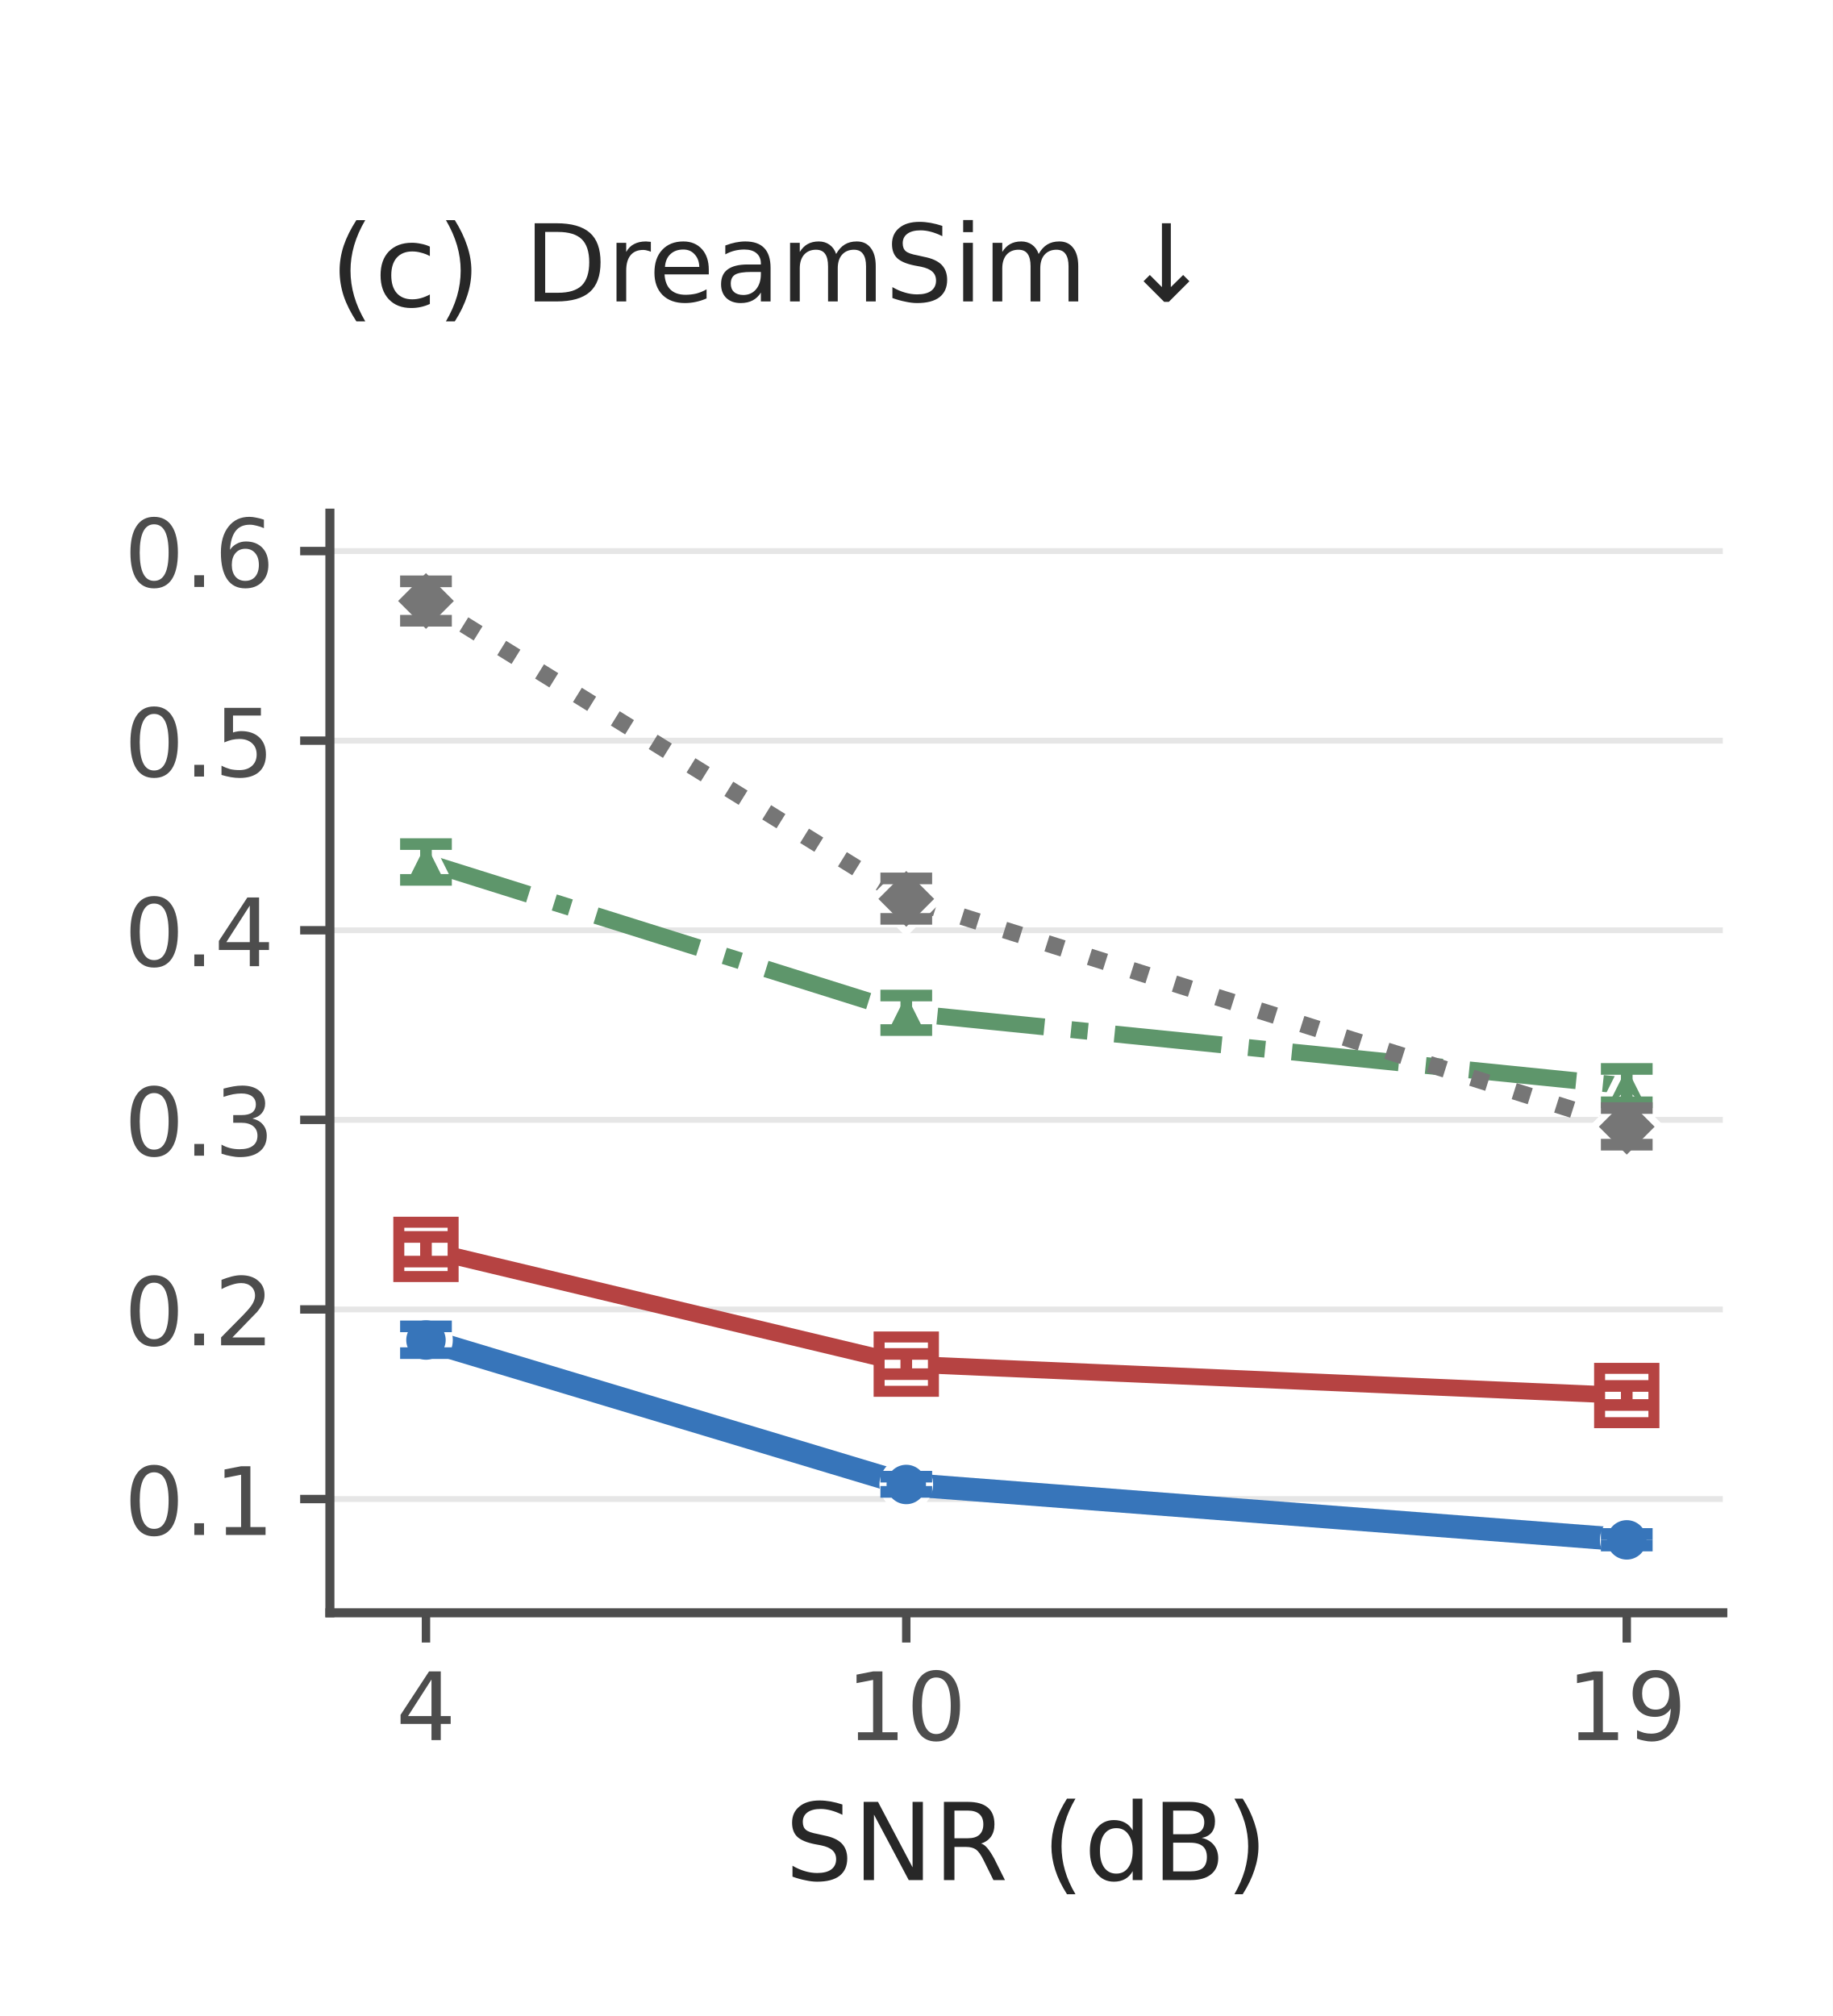
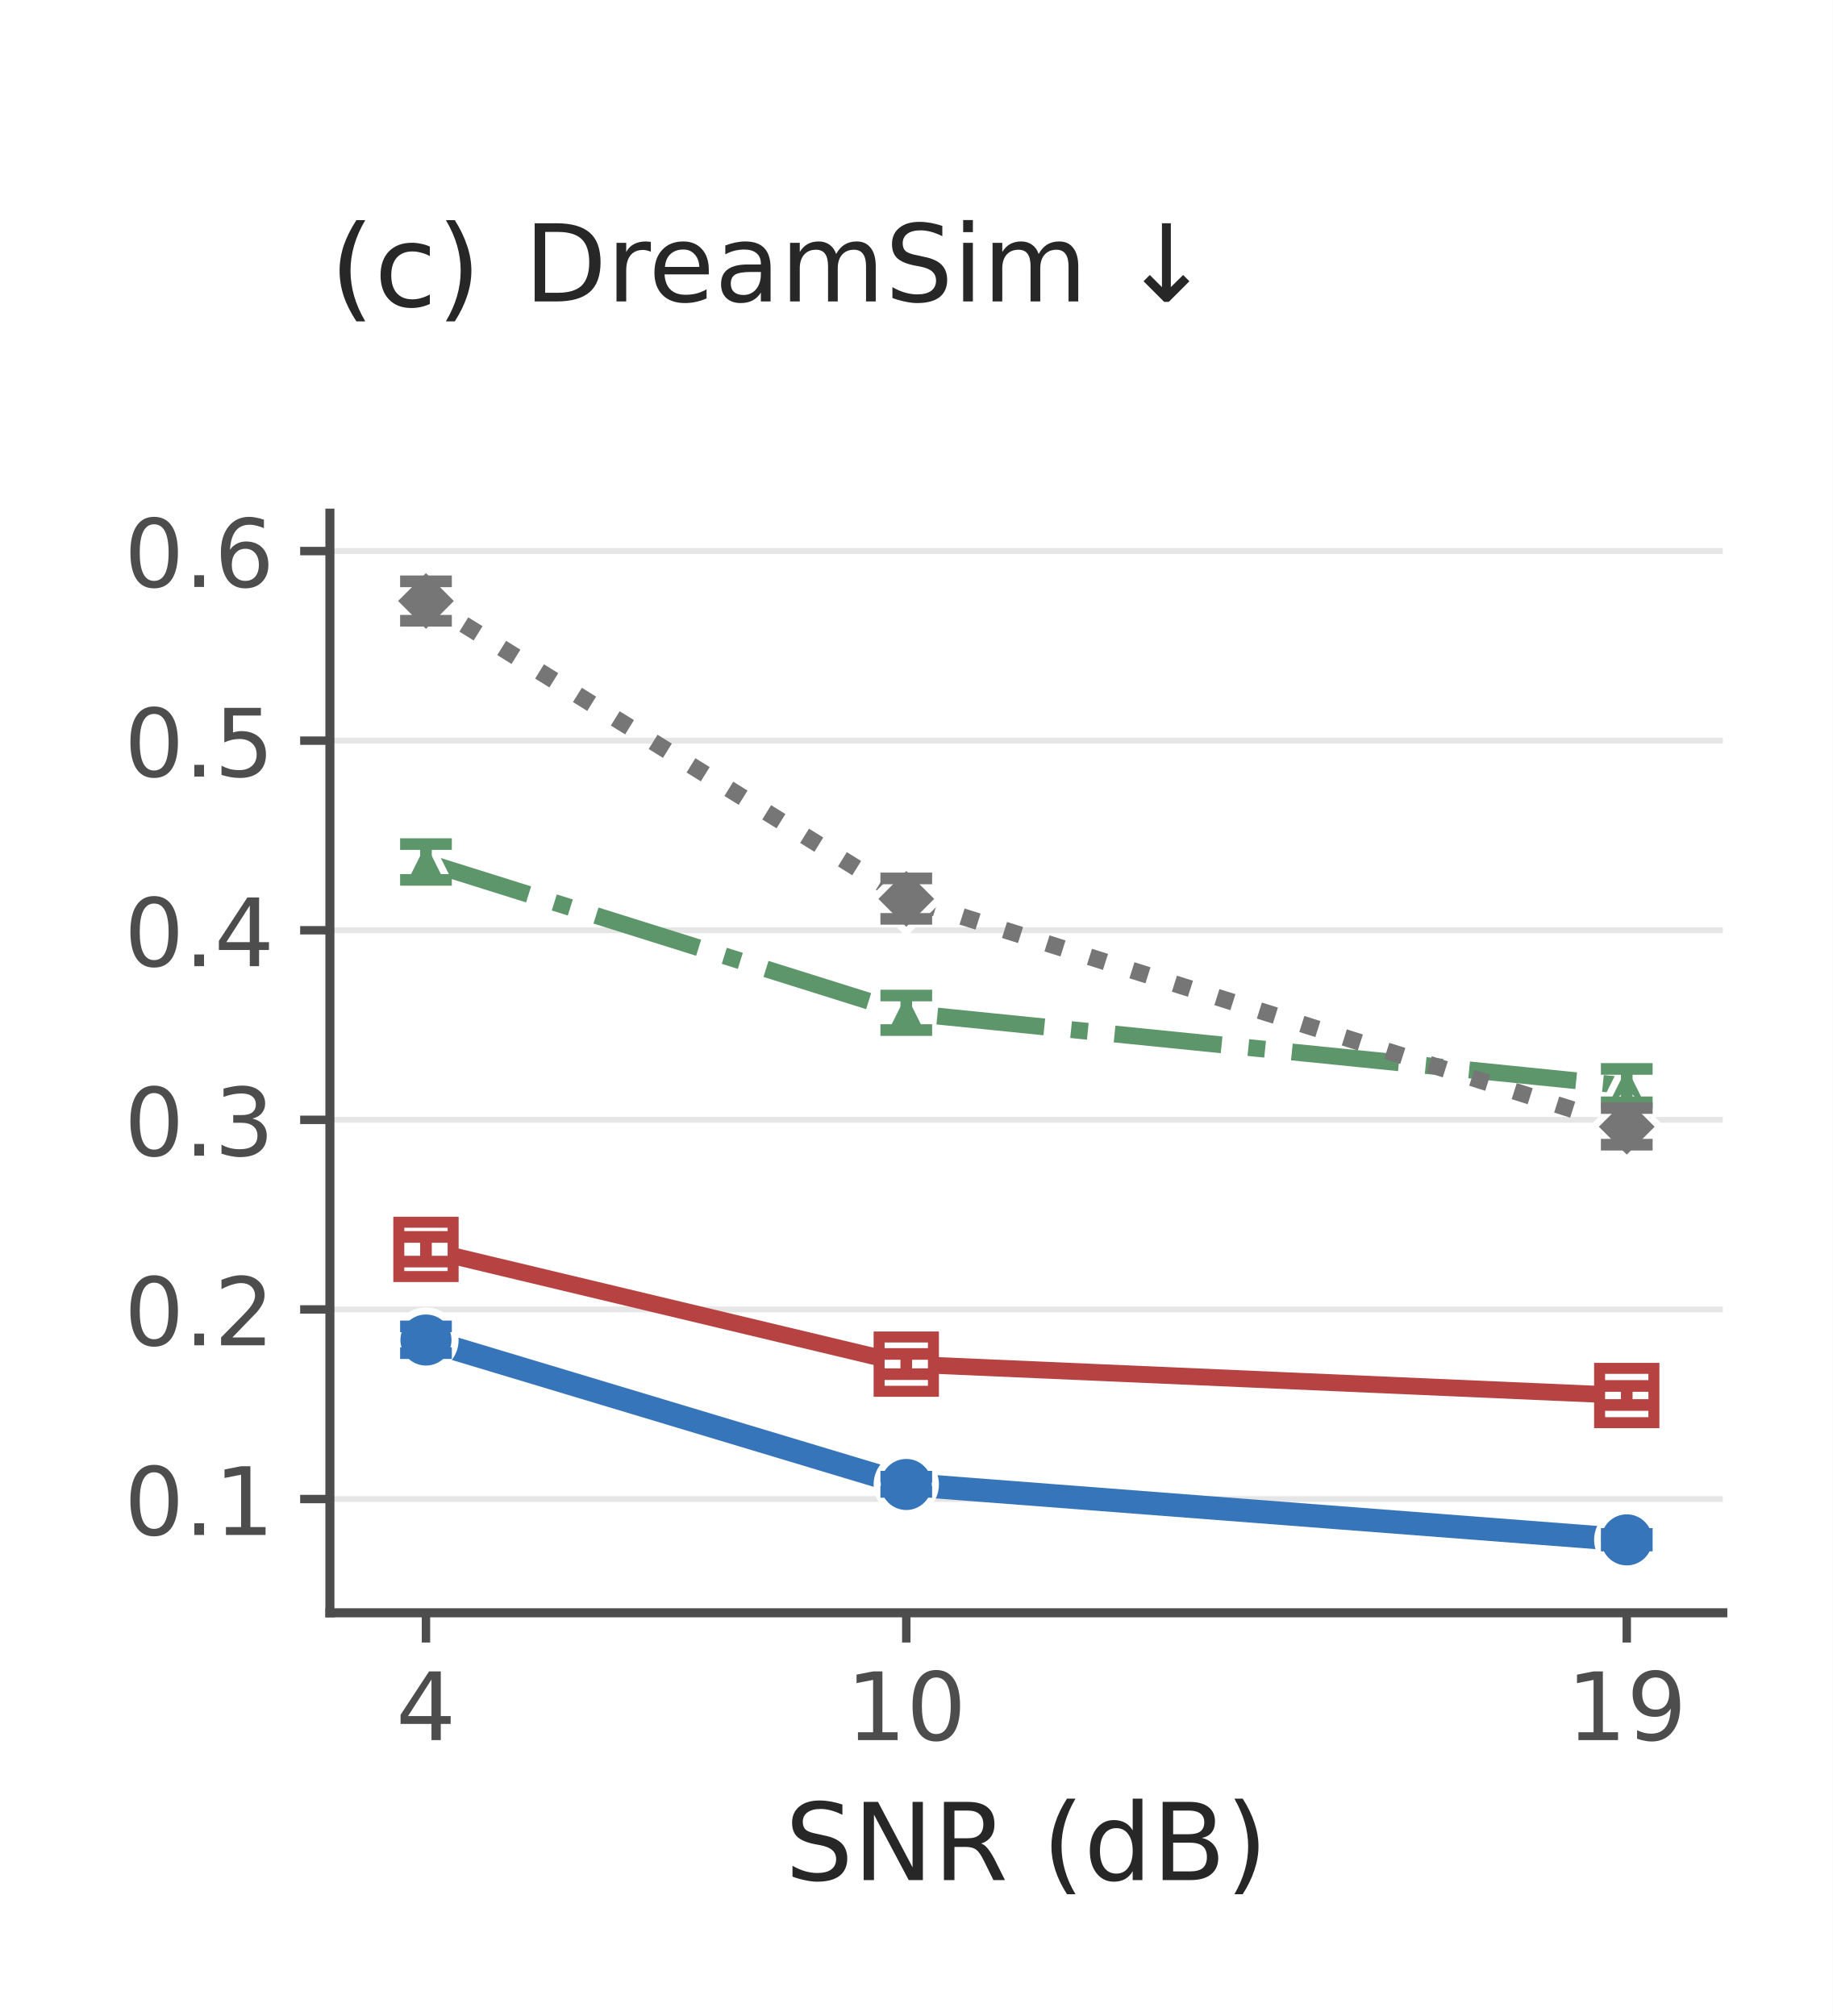
<svg xmlns="http://www.w3.org/2000/svg" xmlns:xlink="http://www.w3.org/1999/xlink" width="141.732pt" height="155.906pt" viewBox="0 0 141.732 155.906" version="1.1">
  <defs>
    <style type="text/css">*{stroke-linejoin: round; stroke-linecap: butt}</style>
  </defs>
  <g id="figure_1">
    <g id="patch_1">
      <path d="M 0 155.906 L 141.732 155.906 L 141.732 0 L 0 0 z " style="fill: #ffffff" />
    </g>
    <g id="axes_1">
      <g id="patch_2">
        <path d="M 25.512 124.724 L 133.228 124.724 L 133.228 39.685 L 25.512 39.685 z " style="fill: #ffffff" />
      </g>
      <g id="matplotlib.axis_1">
        <g id="xtick_1">
          <g id="line2d_1">
            <defs>
              <path id="md1e9a7f883" d="M 0 0 L 0 2.3 " style="stroke: #4d4d4d; stroke-width: 0.65" />
            </defs>
            <g>
              <use xlink:href="#md1e9a7f883" x="32.941" y="124.724" style="fill: #4d4d4d; stroke: #4d4d4d; stroke-width: 0.65" />
            </g>
          </g>
          <g id="text_1">
            <text style="font-size: 7.3px; font-family: 'DejaVu Sans'; text-anchor: middle; fill: #4d4d4d" x="32.941" y="134.571" transform="rotate(-0 32.94054 134.5713)">4</text>
          </g>
        </g>
        <g id="xtick_2">
          <g id="line2d_2">
            <g>
              <use xlink:href="#md1e9a7f883" x="70.084" y="124.724" style="fill: #4d4d4d; stroke: #4d4d4d; stroke-width: 0.65" />
            </g>
          </g>
          <g id="text_2">
            <text style="font-size: 7.3px; font-family: 'DejaVu Sans'; text-anchor: middle; fill: #4d4d4d" x="70.084" y="134.571" transform="rotate(-0 70.08417 134.5713)">10</text>
          </g>
        </g>
        <g id="xtick_3">
          <g id="line2d_3">
            <g>
              <use xlink:href="#md1e9a7f883" x="125.8" y="124.724" style="fill: #4d4d4d; stroke: #4d4d4d; stroke-width: 0.65" />
            </g>
          </g>
          <g id="text_3">
            <text style="font-size: 7.3px; font-family: 'DejaVu Sans'; text-anchor: middle; fill: #4d4d4d" x="125.8" y="134.571" transform="rotate(-0 125.7996 134.5713)">19</text>
          </g>
        </g>
        <g id="text_4">
          <text style="font-size: 8.3px; font-family: 'DejaVu Sans'; text-anchor: middle; fill: #272727" x="79.37" y="145.396" transform="rotate(-0 79.37008 145.3961)">SNR (dB)</text>
        </g>
      </g>
      <g id="matplotlib.axis_2">
        <g id="ytick_1">
          <g id="line2d_4">
            <path d="M 25.512 115.927 L 133.228 115.927 " clip-path="url(#p95e27e8767)" style="fill: none; stroke: #e6e6e6; stroke-width: 0.45; stroke-linecap: square" />
          </g>
          <g id="line2d_5">
            <defs>
              <path id="m43c8e24bb4" d="M 0 0 L -2.3 0 " style="stroke: #4d4d4d; stroke-width: 0.65" />
            </defs>
            <g>
              <use xlink:href="#m43c8e24bb4" x="25.512" y="115.927" style="fill: #4d4d4d; stroke: #4d4d4d; stroke-width: 0.65" />
            </g>
          </g>
          <g id="text_5">
            <text style="font-size: 7.3px; font-family: 'DejaVu Sans'; text-anchor: end; fill: #4d4d4d" x="21.212" y="118.701" transform="rotate(-0 21.21181 118.7007)">0.1</text>
          </g>
        </g>
        <g id="ytick_2">
          <g id="line2d_6">
            <path d="M 25.512 101.265 L 133.228 101.265 " clip-path="url(#p95e27e8767)" style="fill: none; stroke: #e6e6e6; stroke-width: 0.45; stroke-linecap: square" />
          </g>
          <g id="line2d_7">
            <g>
              <use xlink:href="#m43c8e24bb4" x="25.512" y="101.265" style="fill: #4d4d4d; stroke: #4d4d4d; stroke-width: 0.65" />
            </g>
          </g>
          <g id="text_6">
            <text style="font-size: 7.3px; font-family: 'DejaVu Sans'; text-anchor: end; fill: #4d4d4d" x="21.212" y="104.039" transform="rotate(-0 21.21181 104.0387)">0.2</text>
          </g>
        </g>
        <g id="ytick_3">
          <g id="line2d_8">
            <path d="M 25.512 86.603 L 133.228 86.603 " clip-path="url(#p95e27e8767)" style="fill: none; stroke: #e6e6e6; stroke-width: 0.45; stroke-linecap: square" />
          </g>
          <g id="line2d_9">
            <g>
              <use xlink:href="#m43c8e24bb4" x="25.512" y="86.603" style="fill: #4d4d4d; stroke: #4d4d4d; stroke-width: 0.65" />
            </g>
          </g>
          <g id="text_7">
            <text style="font-size: 7.3px; font-family: 'DejaVu Sans'; text-anchor: end; fill: #4d4d4d" x="21.212" y="89.377" transform="rotate(-0 21.21181 89.37674)">0.3</text>
          </g>
        </g>
        <g id="ytick_4">
          <g id="line2d_10">
            <path d="M 25.512 71.941 L 133.228 71.941 " clip-path="url(#p95e27e8767)" style="fill: none; stroke: #e6e6e6; stroke-width: 0.45; stroke-linecap: square" />
          </g>
          <g id="line2d_11">
            <g>
              <use xlink:href="#m43c8e24bb4" x="25.512" y="71.941" style="fill: #4d4d4d; stroke: #4d4d4d; stroke-width: 0.65" />
            </g>
          </g>
          <g id="text_8">
            <text style="font-size: 7.3px; font-family: 'DejaVu Sans'; text-anchor: end; fill: #4d4d4d" x="21.212" y="74.715" transform="rotate(-0 21.21181 74.71478)">0.4</text>
          </g>
        </g>
        <g id="ytick_5">
          <g id="line2d_12">
            <path d="M 25.512 57.279 L 133.228 57.279 " clip-path="url(#p95e27e8767)" style="fill: none; stroke: #e6e6e6; stroke-width: 0.45; stroke-linecap: square" />
          </g>
          <g id="line2d_13">
            <g>
              <use xlink:href="#m43c8e24bb4" x="25.512" y="57.279" style="fill: #4d4d4d; stroke: #4d4d4d; stroke-width: 0.65" />
            </g>
          </g>
          <g id="text_9">
            <text style="font-size: 7.3px; font-family: 'DejaVu Sans'; text-anchor: end; fill: #4d4d4d" x="21.212" y="60.053" transform="rotate(-0 21.21181 60.05282)">0.5</text>
          </g>
        </g>
        <g id="ytick_6">
          <g id="line2d_14">
            <path d="M 25.512 42.617 L 133.228 42.617 " clip-path="url(#p95e27e8767)" style="fill: none; stroke: #e6e6e6; stroke-width: 0.45; stroke-linecap: square" />
          </g>
          <g id="line2d_15">
            <g>
              <use xlink:href="#m43c8e24bb4" x="25.512" y="42.617" style="fill: #4d4d4d; stroke: #4d4d4d; stroke-width: 0.65" />
            </g>
          </g>
          <g id="text_10">
            <text style="font-size: 7.3px; font-family: 'DejaVu Sans'; text-anchor: end; fill: #4d4d4d" x="21.212" y="45.391" transform="rotate(-0 21.21181 45.39086)">0.6</text>
          </g>
        </g>
      </g>
      <g id="patch_3">
        <path d="M 25.512 124.724 L 25.512 39.685 " style="fill: none; stroke: #4d4d4d; stroke-width: 0.7; stroke-linejoin: miter; stroke-linecap: square" />
      </g>
      <g id="patch_4">
        <path d="M 25.512 124.724 L 133.228 124.724 " style="fill: none; stroke: #4d4d4d; stroke-width: 0.7; stroke-linejoin: miter; stroke-linecap: square" />
      </g>
      <g id="line2d_16">
        <path d="M 32.941 96.621 L 70.084 105.495 L 125.8 107.921 " clip-path="url(#p95e27e8767)" style="fill: none; stroke: #b64342; stroke-width: 1.3; stroke-linecap: square" />
      </g>
      <g id="line2d_17">
        <path d="M 32.941 66.676 L 70.084 78.335 L 125.8 83.972 " clip-path="url(#p95e27e8767)" style="fill: none; stroke-dasharray: 8.32,2.08,1.3,2.08; stroke-dashoffset: 0; stroke: #5e966b; stroke-width: 1.3" />
      </g>
      <g id="line2d_18">
        <path d="M 32.941 46.478 L 70.084 69.515 L 125.8 87.135 " clip-path="url(#p95e27e8767)" style="fill: none; stroke-dasharray: 1.3,2.145; stroke-dashoffset: 0; stroke: #767676; stroke-width: 1.3" />
      </g>
      <g id="line2d_19">
        <path d="M 32.941 103.63 L 70.084 114.801 L 125.8 119.085 " clip-path="url(#p95e27e8767)" style="fill: none; stroke: #3775ba; stroke-width: 1.8; stroke-linecap: square" />
      </g>
      <g id="line2d_20">
        <defs>
          <path id="m288683c7bd" d="M -2.1 2.1 L 2.1 2.1 L 2.1 -2.1 L -2.1 -2.1 z " style="stroke: #b64342; stroke-width: 0.85; stroke-linejoin: miter" />
        </defs>
        <g clip-path="url(#p95e27e8767)">
          <use xlink:href="#m288683c7bd" x="32.941" y="96.621" style="fill: #ffffff; stroke: #b64342; stroke-width: 0.85; stroke-linejoin: miter" />
          <use xlink:href="#m288683c7bd" x="70.084" y="105.495" style="fill: #ffffff; stroke: #b64342; stroke-width: 0.85; stroke-linejoin: miter" />
          <use xlink:href="#m288683c7bd" x="125.8" y="107.921" style="fill: #ffffff; stroke: #b64342; stroke-width: 0.85; stroke-linejoin: miter" />
        </g>
      </g>
      <g id="line2d_21">
        <defs>
          <path id="m3140df55d1" d="M 0 -2 L -2 2 L 2 2 z " style="stroke: #ffffff; stroke-width: 0.55; stroke-linejoin: miter" />
        </defs>
        <g clip-path="url(#p95e27e8767)">
          <use xlink:href="#m3140df55d1" x="32.941" y="66.676" style="fill: #5e966b; stroke: #ffffff; stroke-width: 0.55; stroke-linejoin: miter" />
          <use xlink:href="#m3140df55d1" x="70.084" y="78.335" style="fill: #5e966b; stroke: #ffffff; stroke-width: 0.55; stroke-linejoin: miter" />
          <use xlink:href="#m3140df55d1" x="125.8" y="83.972" style="fill: #5e966b; stroke: #ffffff; stroke-width: 0.55; stroke-linejoin: miter" />
        </g>
      </g>
      <g id="line2d_22">
        <defs>
          <path id="m875e1c45a4" d="M -0 2.546 L 2.546 0 L 0 -2.546 L -2.546 -0 z " style="stroke: #ffffff; stroke-width: 0.55; stroke-linejoin: miter" />
        </defs>
        <g clip-path="url(#p95e27e8767)">
          <use xlink:href="#m875e1c45a4" x="32.941" y="46.478" style="fill: #767676; stroke: #ffffff; stroke-width: 0.55; stroke-linejoin: miter" />
          <use xlink:href="#m875e1c45a4" x="70.084" y="69.515" style="fill: #767676; stroke: #ffffff; stroke-width: 0.55; stroke-linejoin: miter" />
          <use xlink:href="#m875e1c45a4" x="125.8" y="87.135" style="fill: #767676; stroke: #ffffff; stroke-width: 0.55; stroke-linejoin: miter" />
        </g>
      </g>
      <g id="line2d_23">
        <defs>
-           <path id="m14bf0b264e" d="M 0 1.8 C 0.477 1.8 0.935 1.61 1.273 1.273 C 1.61 0.935 1.8 0.477 1.8 0 C 1.8 -0.477 1.61 -0.935 1.273 -1.273 C 0.935 -1.61 0.477 -1.8 0 -1.8 C -0.477 -1.8 -0.935 -1.61 -1.273 -1.273 C -1.61 -0.935 -1.8 -0.477 -1.8 0 C -1.8 0.477 -1.61 0.935 -1.273 1.273 C -0.935 1.61 -0.477 1.8 0 1.8 z " style="stroke: #ffffff; stroke-width: 0.55" />
-         </defs>
-         <g clip-path="url(#p95e27e8767)">
-           <use xlink:href="#m14bf0b264e" x="32.941" y="103.63" style="fill: #3775ba; stroke: #ffffff; stroke-width: 0.55" />
-           <use xlink:href="#m14bf0b264e" x="70.084" y="114.801" style="fill: #3775ba; stroke: #ffffff; stroke-width: 0.55" />
-           <use xlink:href="#m14bf0b264e" x="125.8" y="119.085" style="fill: #3775ba; stroke: #ffffff; stroke-width: 0.55" />
+           <path id="m33fe1cafd8" d="M 0 2.25 C 0.597 2.25 1.169 2.013 1.591 1.591 C 2.013 1.169 2.25 0.597 2.25 0 C 2.25 -0.597 2.013 -1.169 1.591 -1.591 C 1.169 -2.013 0.597 -2.25 0 -2.25 C -0.597 -2.25 -1.169 -2.013 -1.591 -1.591 C -2.013 -1.169 -2.25 -0.597 -2.25 0 C -2.25 0.597 -2.013 1.169 -1.591 1.591 C -1.169 2.013 -0.597 2.25 0 2.25 z " style="stroke: #ffffff; stroke-width: 0.55" />
+         </defs>
+         <g clip-path="url(#p95e27e8767)">
+           <use xlink:href="#m33fe1cafd8" x="32.941" y="103.63" style="fill: #3775ba; stroke: #ffffff; stroke-width: 0.55" />
+           <use xlink:href="#m33fe1cafd8" x="70.084" y="114.801" style="fill: #3775ba; stroke: #ffffff; stroke-width: 0.55" />
+           <use xlink:href="#m33fe1cafd8" x="125.8" y="119.085" style="fill: #3775ba; stroke: #ffffff; stroke-width: 0.55" />
        </g>
      </g>
      <g id="LineCollection_1">
        <path d="M 32.941 104.644 L 32.941 102.573 " clip-path="url(#p95e27e8767)" style="fill: none; stroke: #3775ba; stroke-width: 0.9" />
        <path d="M 70.084 115.373 L 70.084 114.198 " clip-path="url(#p95e27e8767)" style="fill: none; stroke: #3775ba; stroke-width: 0.9" />
        <path d="M 125.8 119.521 L 125.8 118.625 " clip-path="url(#p95e27e8767)" style="fill: none; stroke: #3775ba; stroke-width: 0.9" />
      </g>
      <g id="line2d_24">
        <defs>
          <path id="m5f85ea1e34" d="M 2 0 L -2 -0 " style="stroke: #3775ba; stroke-width: 0.9" />
        </defs>
        <g clip-path="url(#p95e27e8767)">
          <use xlink:href="#m5f85ea1e34" x="32.941" y="104.644" style="fill: #1f77b4; stroke: #3775ba; stroke-width: 0.9" />
          <use xlink:href="#m5f85ea1e34" x="70.084" y="115.373" style="fill: #1f77b4; stroke: #3775ba; stroke-width: 0.9" />
          <use xlink:href="#m5f85ea1e34" x="125.8" y="119.521" style="fill: #1f77b4; stroke: #3775ba; stroke-width: 0.9" />
        </g>
      </g>
      <g id="line2d_25">
        <g clip-path="url(#p95e27e8767)">
          <use xlink:href="#m5f85ea1e34" x="32.941" y="102.573" style="fill: #1f77b4; stroke: #3775ba; stroke-width: 0.9" />
          <use xlink:href="#m5f85ea1e34" x="70.084" y="114.198" style="fill: #1f77b4; stroke: #3775ba; stroke-width: 0.9" />
          <use xlink:href="#m5f85ea1e34" x="125.8" y="118.625" style="fill: #1f77b4; stroke: #3775ba; stroke-width: 0.9" />
        </g>
      </g>
      <g id="LineCollection_2">
        <path d="M 32.941 97.564 L 32.941 95.657 " clip-path="url(#p95e27e8767)" style="fill: none; stroke: #b64342; stroke-width: 0.9" />
        <path d="M 70.084 106.27 L 70.084 104.707 " clip-path="url(#p95e27e8767)" style="fill: none; stroke: #b64342; stroke-width: 0.9" />
        <path d="M 125.8 108.654 L 125.8 107.182 " clip-path="url(#p95e27e8767)" style="fill: none; stroke: #b64342; stroke-width: 0.9" />
      </g>
      <g id="line2d_26">
        <defs>
          <path id="mb1ea085d9b" d="M 2 0 L -2 -0 " style="stroke: #b64342; stroke-width: 0.9" />
        </defs>
        <g clip-path="url(#p95e27e8767)">
          <use xlink:href="#mb1ea085d9b" x="32.941" y="97.564" style="fill: #1f77b4; stroke: #b64342; stroke-width: 0.9" />
          <use xlink:href="#mb1ea085d9b" x="70.084" y="106.27" style="fill: #1f77b4; stroke: #b64342; stroke-width: 0.9" />
          <use xlink:href="#mb1ea085d9b" x="125.8" y="108.654" style="fill: #1f77b4; stroke: #b64342; stroke-width: 0.9" />
        </g>
      </g>
      <g id="line2d_27">
        <g clip-path="url(#p95e27e8767)">
          <use xlink:href="#mb1ea085d9b" x="32.941" y="95.657" style="fill: #1f77b4; stroke: #b64342; stroke-width: 0.9" />
          <use xlink:href="#mb1ea085d9b" x="70.084" y="104.707" style="fill: #1f77b4; stroke: #b64342; stroke-width: 0.9" />
          <use xlink:href="#mb1ea085d9b" x="125.8" y="107.182" style="fill: #1f77b4; stroke: #b64342; stroke-width: 0.9" />
        </g>
      </g>
      <g id="LineCollection_3">
        <path d="M 32.941 68.045 L 32.941 65.276 " clip-path="url(#p95e27e8767)" style="fill: none; stroke: #5e966b; stroke-width: 0.9" />
        <path d="M 70.084 79.659 L 70.084 76.989 " clip-path="url(#p95e27e8767)" style="fill: none; stroke: #5e966b; stroke-width: 0.9" />
        <path d="M 125.8 85.248 L 125.8 82.666 " clip-path="url(#p95e27e8767)" style="fill: none; stroke: #5e966b; stroke-width: 0.9" />
      </g>
      <g id="line2d_28">
        <defs>
          <path id="m5a5f76ad22" d="M 2 0 L -2 -0 " style="stroke: #5e966b; stroke-width: 0.9" />
        </defs>
        <g clip-path="url(#p95e27e8767)">
          <use xlink:href="#m5a5f76ad22" x="32.941" y="68.045" style="fill: #1f77b4; stroke: #5e966b; stroke-width: 0.9" />
          <use xlink:href="#m5a5f76ad22" x="70.084" y="79.659" style="fill: #1f77b4; stroke: #5e966b; stroke-width: 0.9" />
          <use xlink:href="#m5a5f76ad22" x="125.8" y="85.248" style="fill: #1f77b4; stroke: #5e966b; stroke-width: 0.9" />
        </g>
      </g>
      <g id="line2d_29">
        <g clip-path="url(#p95e27e8767)">
          <use xlink:href="#m5a5f76ad22" x="32.941" y="65.276" style="fill: #1f77b4; stroke: #5e966b; stroke-width: 0.9" />
          <use xlink:href="#m5a5f76ad22" x="70.084" y="76.989" style="fill: #1f77b4; stroke: #5e966b; stroke-width: 0.9" />
          <use xlink:href="#m5a5f76ad22" x="125.8" y="82.666" style="fill: #1f77b4; stroke: #5e966b; stroke-width: 0.9" />
        </g>
      </g>
      <g id="LineCollection_4">
        <path d="M 32.941 48.005 L 32.941 44.957 " clip-path="url(#p95e27e8767)" style="fill: none; stroke: #767676; stroke-width: 0.9" />
        <path d="M 70.084 71.059 L 70.084 67.931 " clip-path="url(#p95e27e8767)" style="fill: none; stroke: #767676; stroke-width: 0.9" />
        <path d="M 125.8 88.523 L 125.8 85.69 " clip-path="url(#p95e27e8767)" style="fill: none; stroke: #767676; stroke-width: 0.9" />
      </g>
      <g id="line2d_30">
        <defs>
          <path id="mb83bd9f7e3" d="M 2 0 L -2 -0 " style="stroke: #767676; stroke-width: 0.9" />
        </defs>
        <g clip-path="url(#p95e27e8767)">
          <use xlink:href="#mb83bd9f7e3" x="32.941" y="48.005" style="fill: #1f77b4; stroke: #767676; stroke-width: 0.9" />
          <use xlink:href="#mb83bd9f7e3" x="70.084" y="71.059" style="fill: #1f77b4; stroke: #767676; stroke-width: 0.9" />
          <use xlink:href="#mb83bd9f7e3" x="125.8" y="88.523" style="fill: #1f77b4; stroke: #767676; stroke-width: 0.9" />
        </g>
      </g>
      <g id="line2d_31">
        <g clip-path="url(#p95e27e8767)">
          <use xlink:href="#mb83bd9f7e3" x="32.941" y="44.957" style="fill: #1f77b4; stroke: #767676; stroke-width: 0.9" />
          <use xlink:href="#mb83bd9f7e3" x="70.084" y="67.931" style="fill: #1f77b4; stroke: #767676; stroke-width: 0.9" />
          <use xlink:href="#mb83bd9f7e3" x="125.8" y="85.69" style="fill: #1f77b4; stroke: #767676; stroke-width: 0.9" />
        </g>
      </g>
    </g>
    <g id="text_11">
      <text style="font-size: 8.8px; font-family: 'DejaVu Sans'; text-anchor: start; fill: #272727" x="25.512" y="23.694" transform="rotate(-0 25.51181 23.6945)">(c)</text>
    </g>
    <g id="text_12">
      <text style="font-size: 8.3px; font-family: 'DejaVu Sans'; text-anchor: start; fill: #272727" x="40.535" y="23.315" transform="rotate(-0 40.53543 23.31458)">DreamSim ↓</text>
    </g>
  </g>
  <defs>
    <clipPath id="p95e27e8767">
      <rect x="25.512" y="39.685" width="107.717" height="85.039" />
    </clipPath>
  </defs>
</svg>
